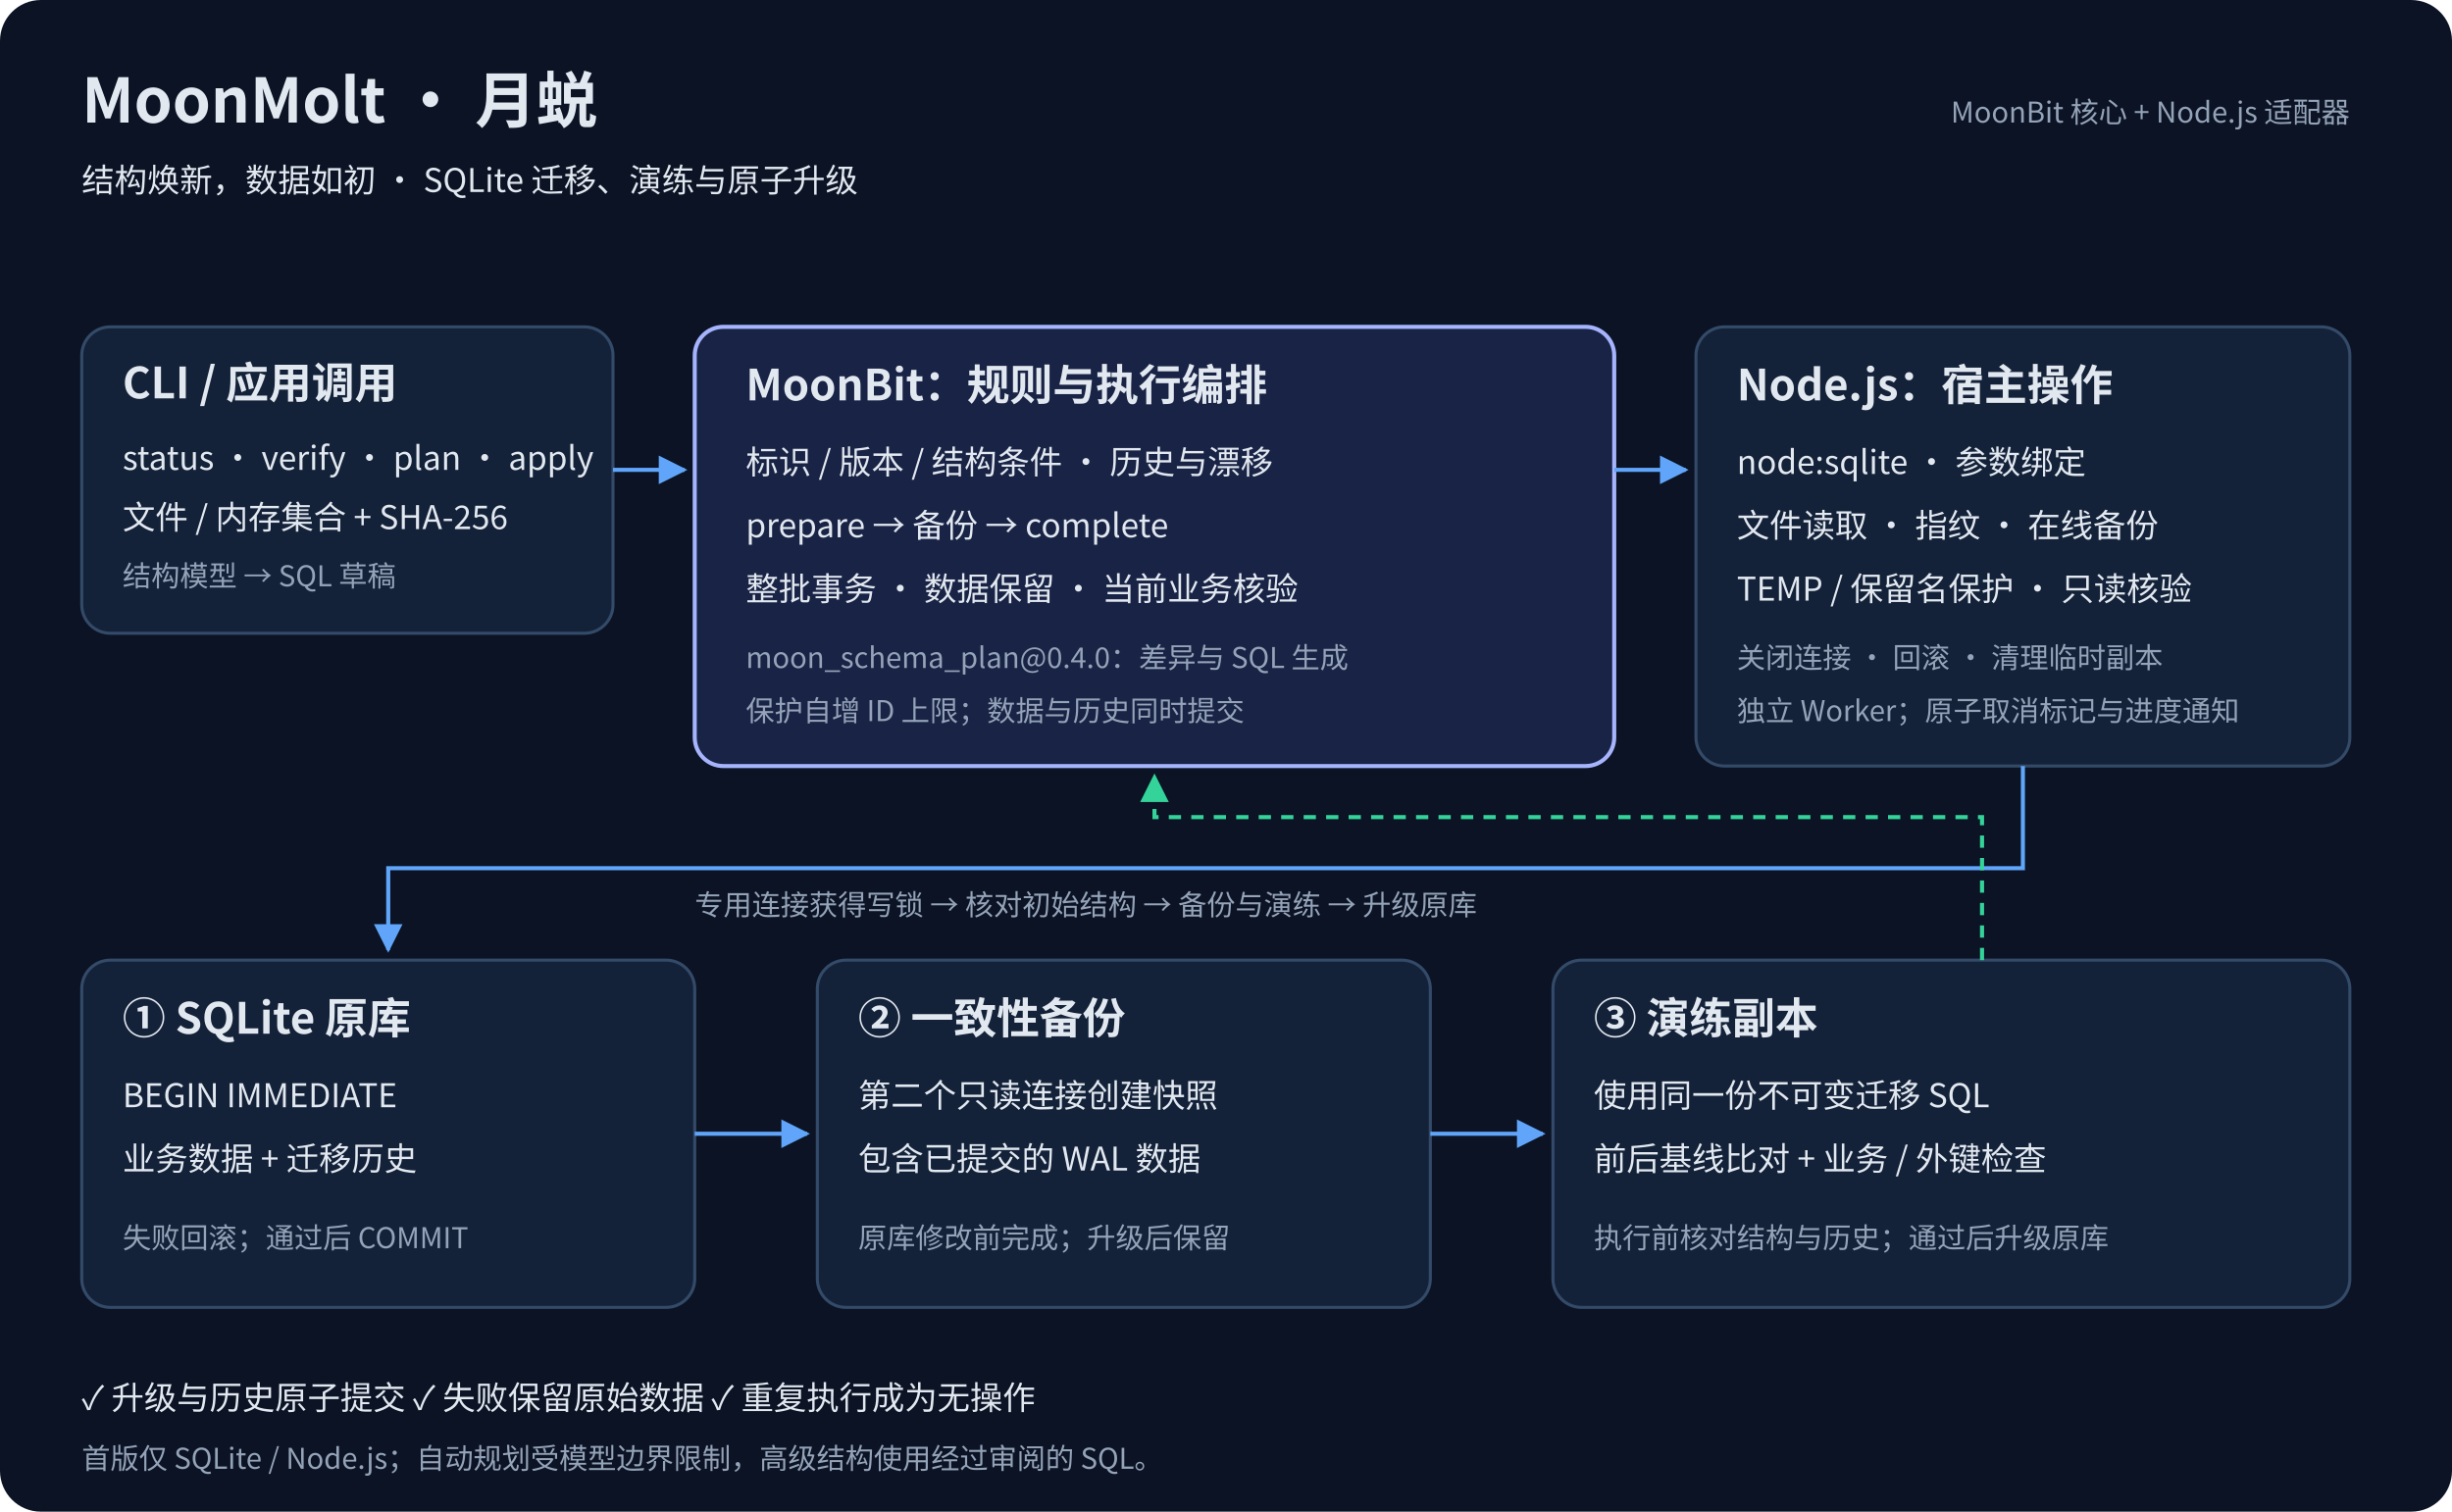
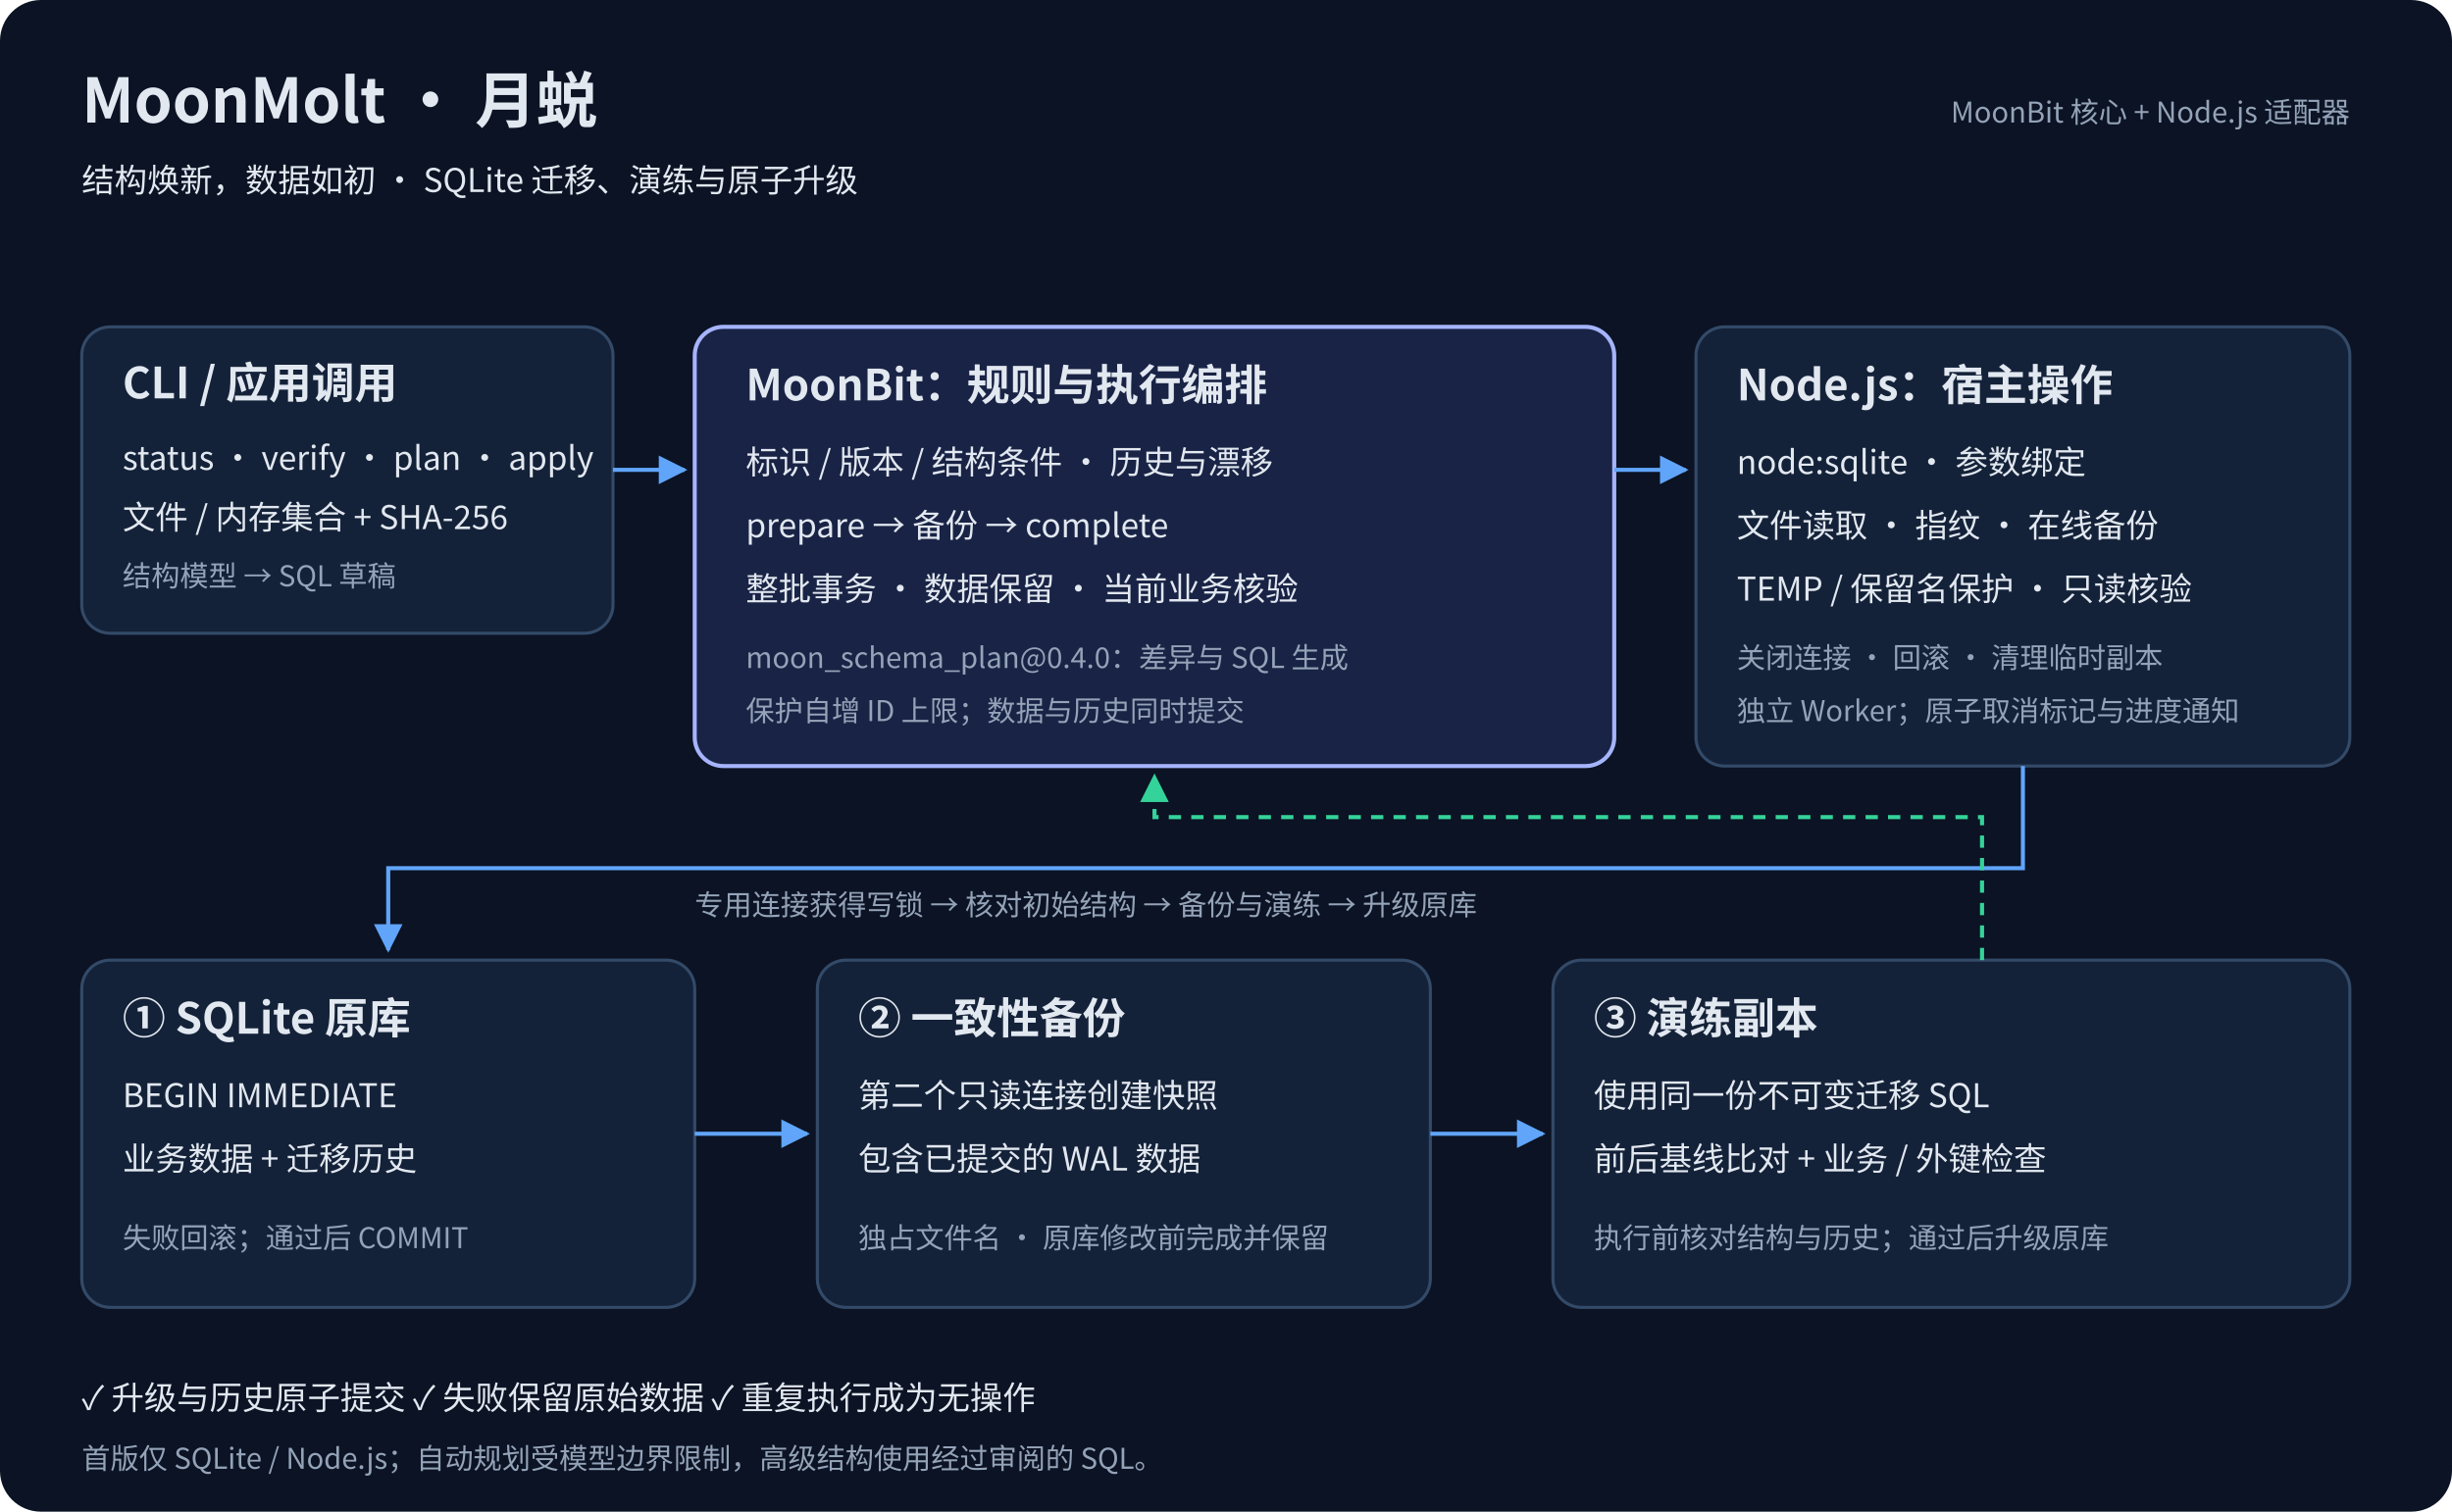
<svg xmlns="http://www.w3.org/2000/svg" width="1200" height="740" viewBox="0 0 1200 740" role="img" aria-labelledby="title desc">
  <defs>
    <marker id="arrow" viewBox="0 0 10 10" refX="9" refY="5" markerWidth="7" markerHeight="7" orient="auto-start-reverse">
      <path d="M0 0L10 5L0 10Z" fill="#60a5fa" />
    </marker>
    <marker id="check" viewBox="0 0 10 10" refX="9" refY="5" markerWidth="7" markerHeight="7" orient="auto">
      <path d="M0 0L10 5L0 10Z" fill="#34d399" />
    </marker>
    <style>
      text{font-family:'Microsoft YaHei','Noto Sans CJK SC',sans-serif;fill:#e2e8f0}
      .title{font-size:30px;font-weight:700}.heading{font-size:21px;font-weight:700}.body{font-size:16px}.small{font-size:14px;fill:#94a3b8}
      .box{fill:#142239;stroke:#334a68;stroke-width:1.5}.core{fill:#192345;stroke:#a5b4fc;stroke-width:2}.line{fill:none;stroke:#60a5fa;stroke-width:2;marker-end:url(#arrow)}
    </style>
  </defs>
  <rect width="1200" height="740" rx="20" fill="#0b1324" />
  <text x="40" y="60" class="title">MoonMolt · 月蜕</text>
  <text x="40" y="94" class="body">结构焕新，数据如初 · SQLite 迁移、演练与原子升级</text>
  <text x="1150" y="60" class="small" text-anchor="end">MoonBit 核心 + Node.js 适配器</text>
  <rect x="40" y="160" width="260" height="150" rx="14" class="box" />
  <text x="60" y="195" class="heading">CLI / 应用调用</text>
  <text x="60" y="230" class="body">status · verify · plan · apply</text>
  <text x="60" y="259" class="body">文件 / 内存集合 + SHA-256</text>
  <text x="60" y="287" class="small">结构模型 → SQL 草稿</text>
  <rect x="340" y="160" width="450" height="215" rx="14" class="core" />
  <text x="365" y="196" class="heading">MoonBit：规则与执行编排</text>
  <text x="365" y="232" class="body">标识 / 版本 / 结构条件 · 历史与漂移</text>
  <text x="365" y="263" class="body">prepare → 备份 → complete</text>
  <text x="365" y="294" class="body">整批事务 · 数据保留 · 当前业务核验</text>
  <text x="365" y="327" class="small">moon_schema_plan@0.4.0：差异与 SQL 生成</text>
  <text x="365" y="353" class="small">保护自增 ID 上限；数据与历史同时提交</text>
  <rect x="830" y="160" width="320" height="215" rx="14" class="box" />
  <text x="850" y="196" class="heading">Node.js：宿主操作</text>
  <text x="850" y="232" class="body">node:sqlite · 参数绑定</text>
  <text x="850" y="263" class="body">文件读取 · 指纹 · 在线备份</text>
  <text x="850" y="294" class="body">TEMP / 保留名保护 · 只读核验</text>
  <text x="850" y="327" class="small">关闭连接 · 回滚 · 清理临时副本</text>
  <text x="850" y="353" class="small">独立 Worker；原子取消标记与进度通知</text>
  <path d="M300 230H335" class="line" />
  <path d="M790 230H825" class="line" />
  <path d="M990 375V425H190V465" class="line" />
  <text x="340" y="448" class="small">专用连接获得写锁 → 核对初始结构 → 备份与演练 → 升级原库</text>
  <rect x="40" y="470" width="300" height="170" rx="14" class="box" />
  <text x="60" y="506" class="heading">① SQLite 原库</text>
  <text x="60" y="542" class="body">BEGIN IMMEDIATE</text>
  <text x="60" y="573" class="body">业务数据 + 迁移历史</text>
  <text x="60" y="611" class="small">失败回滚；通过后 COMMIT</text>
  <rect x="400" y="470" width="300" height="170" rx="14" class="box" />
  <text x="420" y="506" class="heading">② 一致性备份</text>
  <text x="420" y="542" class="body">第二个只读连接创建快照</text>
  <text x="420" y="573" class="body">包含已提交的 WAL 数据</text>
-   <text x="420" y="611" class="small">原库修改前完成；升级后保留</text>
+   <text x="420" y="611" class="small">独占文件名 · 原库修改前完成并保留</text>
  <rect x="760" y="470" width="390" height="170" rx="14" class="box" />
  <text x="780" y="506" class="heading">③ 演练副本</text>
  <text x="780" y="542" class="body">使用同一份不可变迁移 SQL</text>
  <text x="780" y="573" class="body">前后基线比对 + 业务 / 外键检查</text>
  <text x="780" y="611" class="small">执行前核对结构与历史；通过后升级原库</text>
  <path d="M340 555H395" class="line" />
  <path d="M700 555H755" class="line" />
  <path d="M970 470V400H565V380" fill="none" stroke="#34d399" stroke-width="2" stroke-dasharray="6 5" marker-end="url(#check)" />
  <text x="40" y="690" class="body">✓ 升级与历史原子提交     ✓ 失败保留原始数据     ✓ 重复执行成为无操作</text>
  <text x="40" y="719" class="small">首版仅 SQLite / Node.js；自动规划受模型边界限制，高级结构使用经过审阅的 SQL。</text>
</svg>
